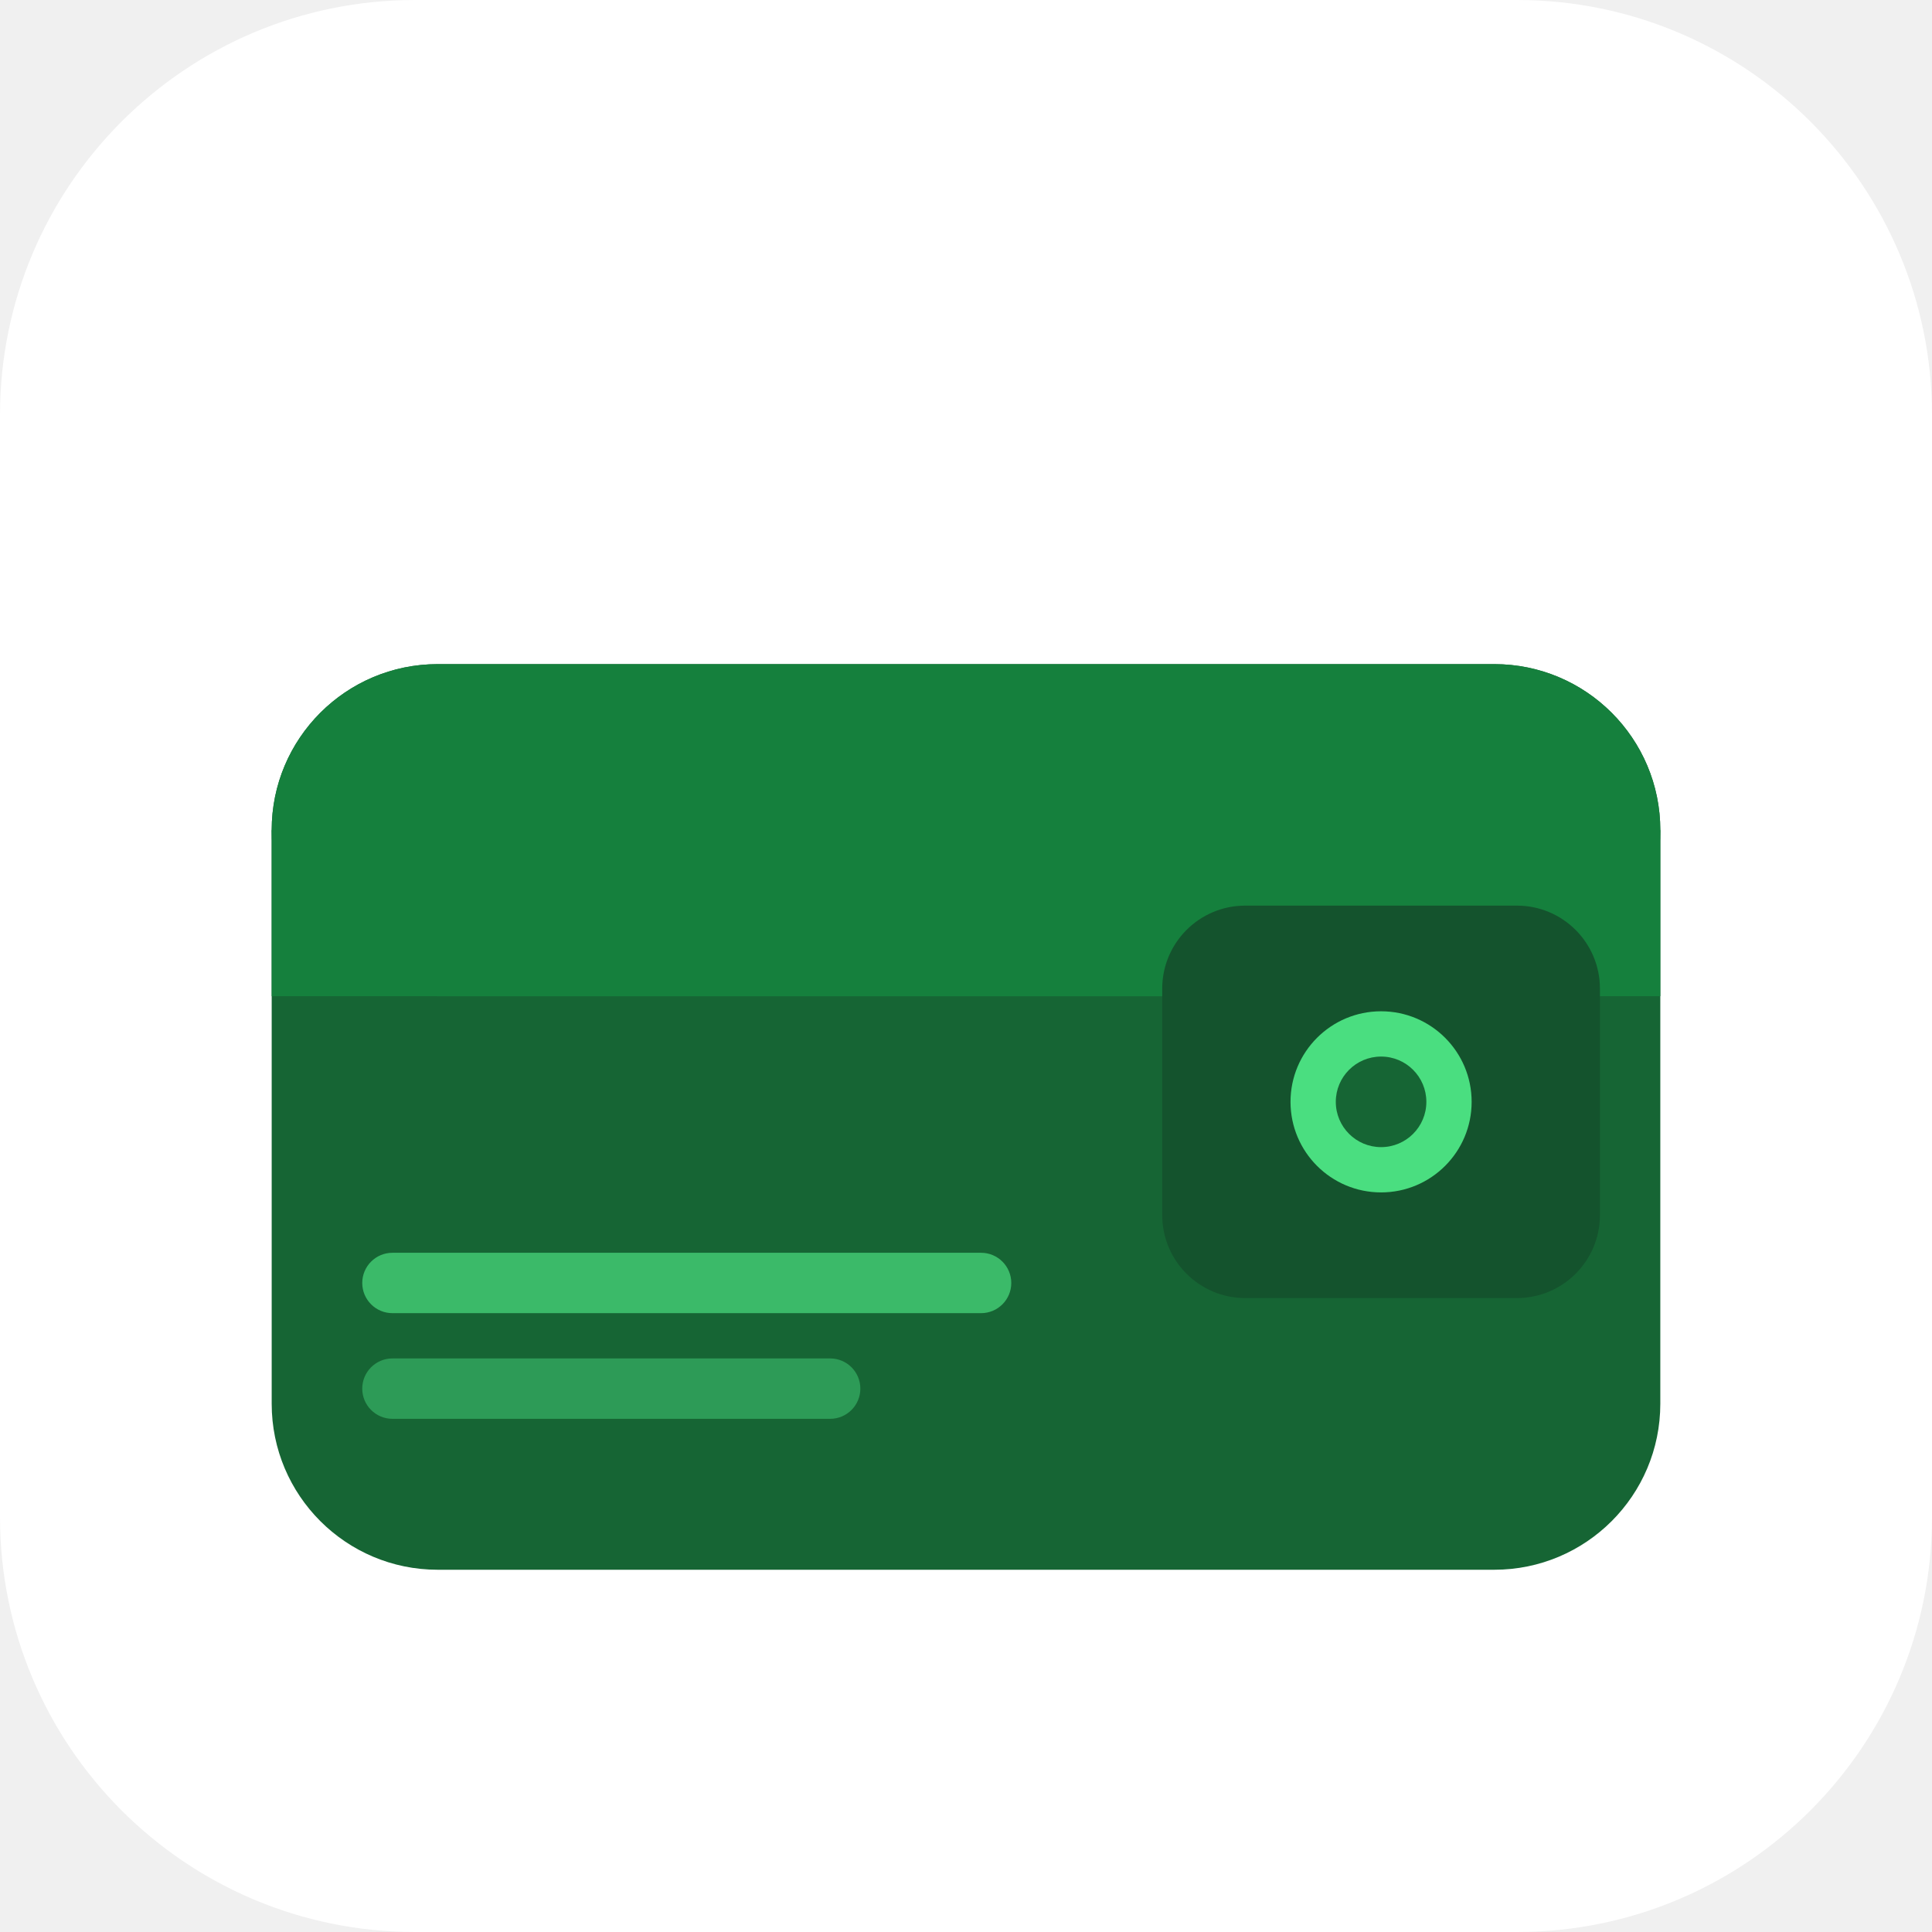
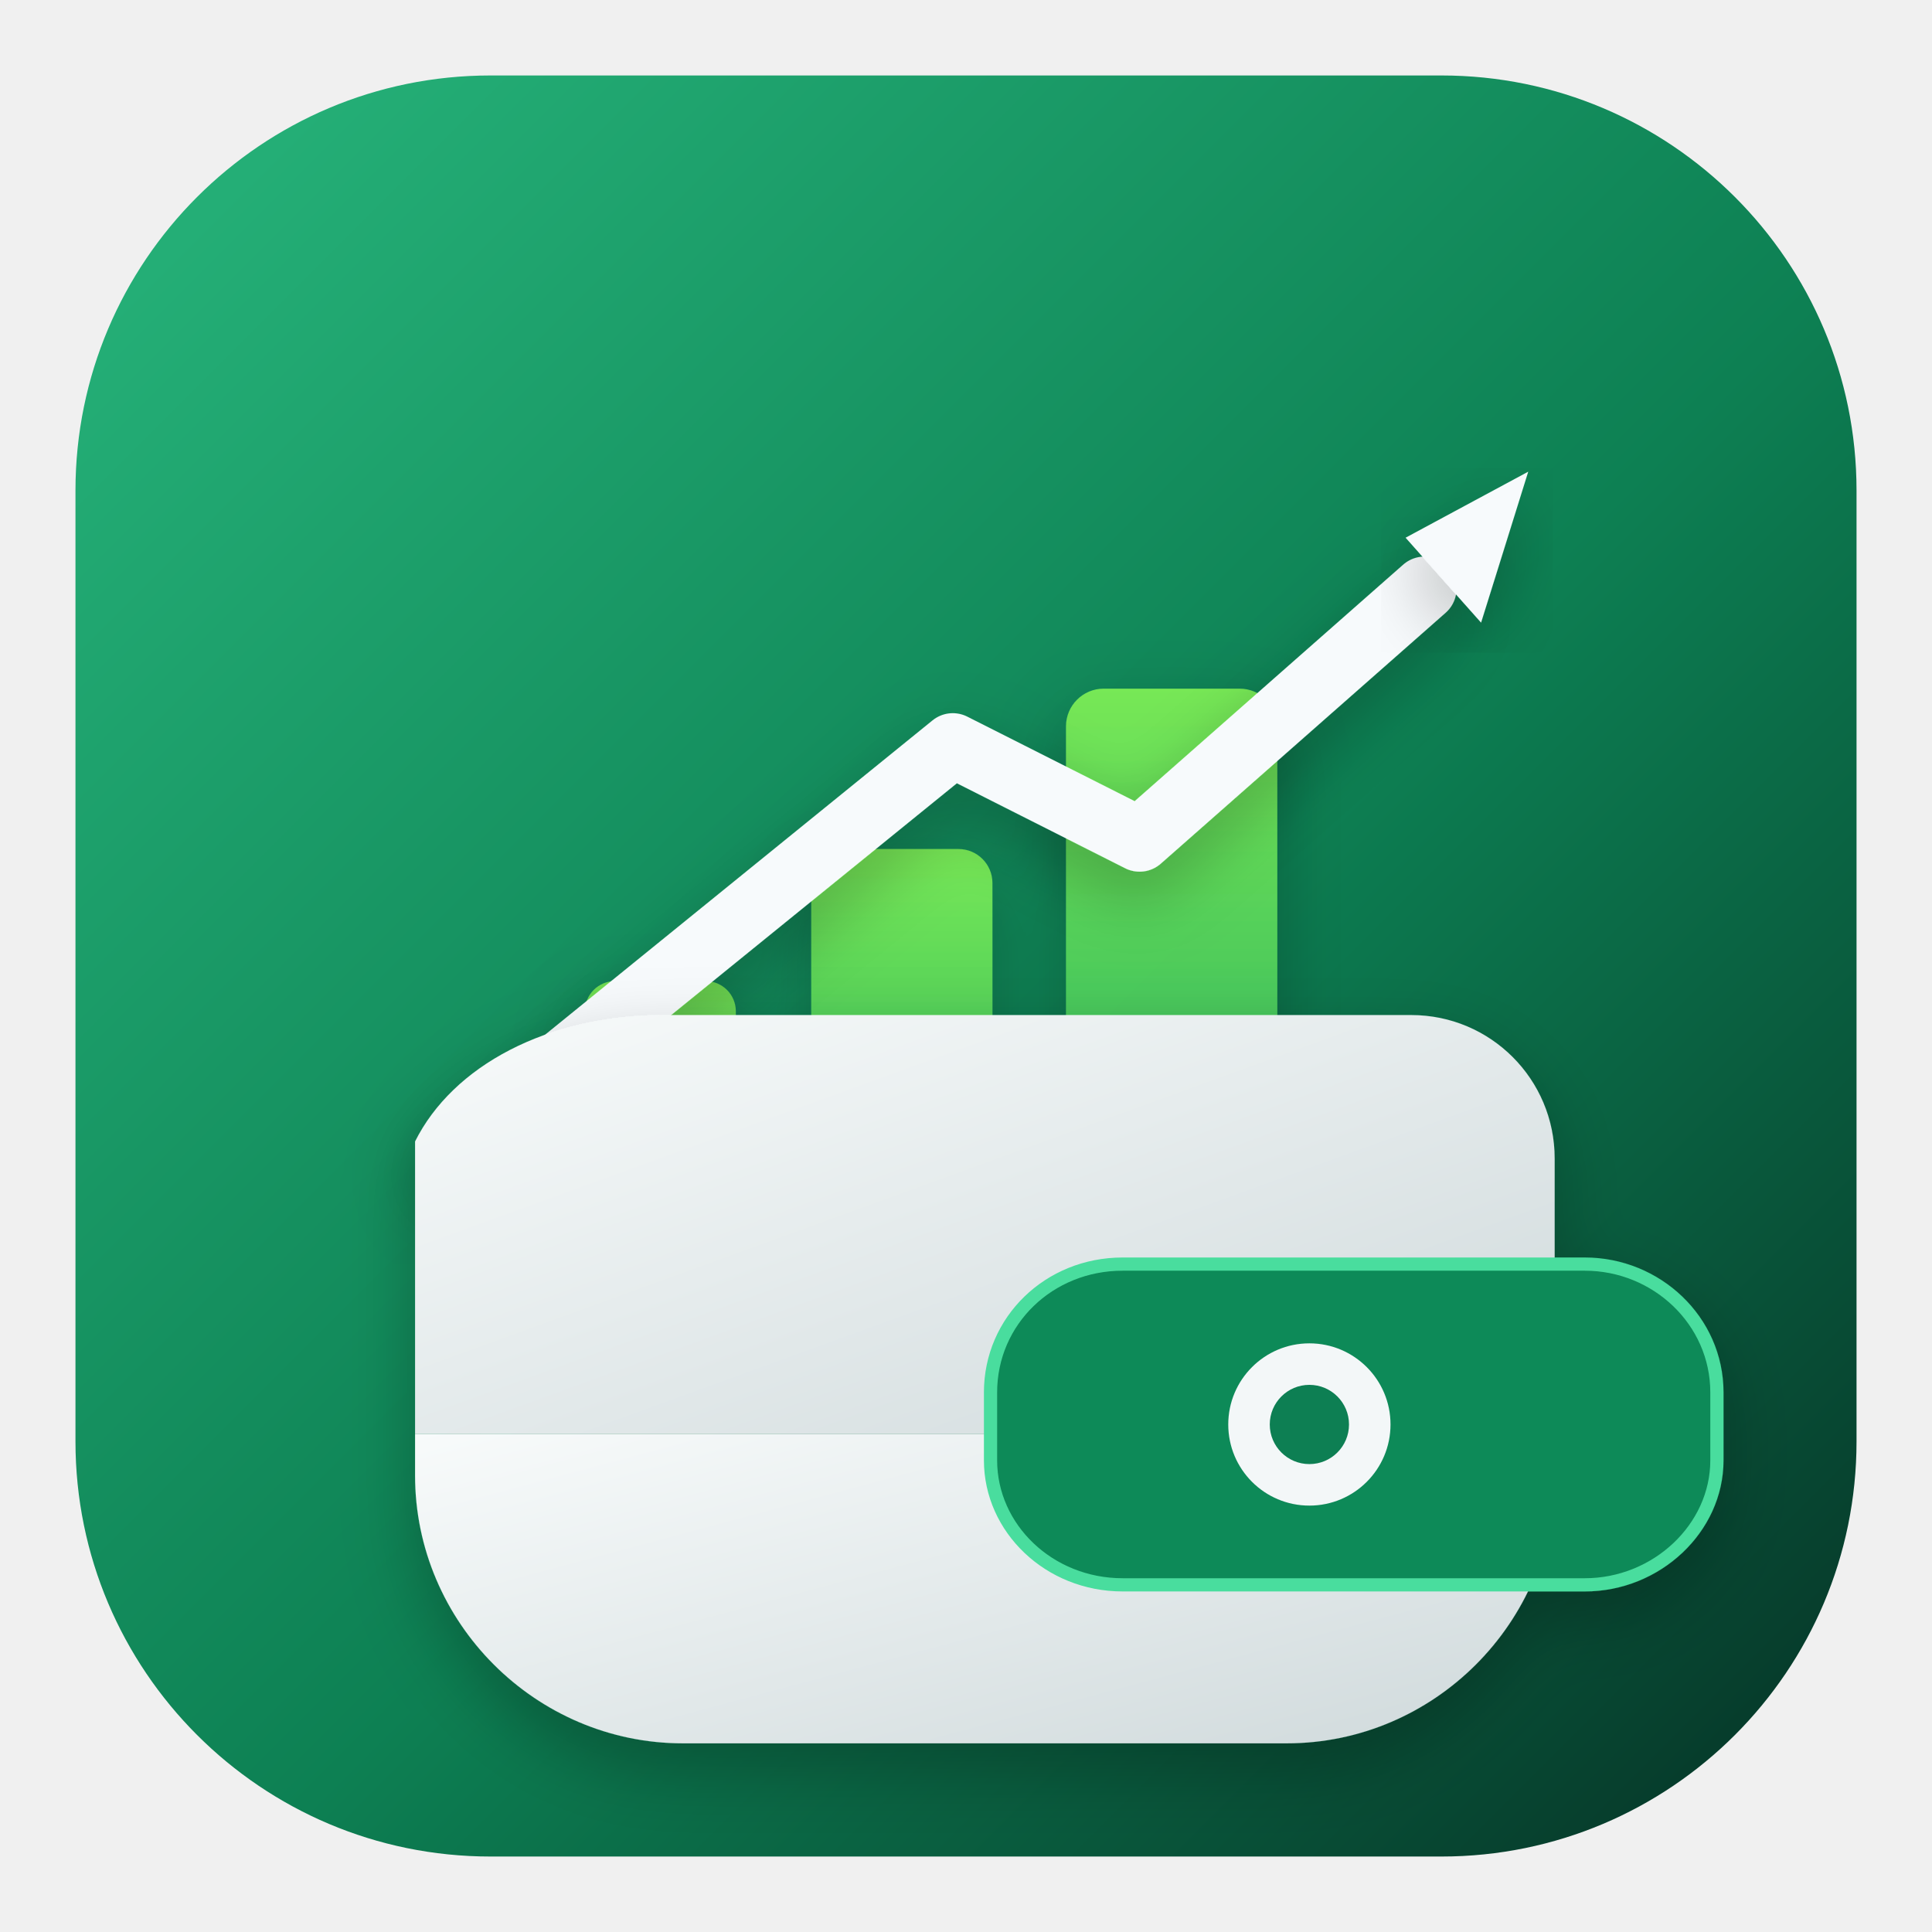
- <svg xmlns="http://www.w3.org/2000/svg" viewBox="0 0 512 512">
-   <rect width="512" height="512" rx="110" fill="#ffffff" />
-   <rect x="72" y="176" width="368" height="240" rx="44" fill="#166534" />
-   <rect x="72" y="176" width="368" height="88" rx="44" fill="#15803d" />
-   <rect x="72" y="220" width="368" height="44" fill="#15803d" />
-   <rect x="308" y="240" width="116" height="104" rx="22" fill="#14532d" />
-   <circle cx="366" cy="292" r="24" fill="#4ade80" />
-   <circle cx="366" cy="292" r="12" fill="#166534" />
-   <rect x="96" y="332" width="172" height="16" rx="8" fill="#4ade80" opacity="0.70" />
-   <rect x="96" y="360" width="132" height="16" rx="8" fill="#4ade80" opacity="0.45" />
+ <svg xmlns="http://www.w3.org/2000/svg" viewBox="0 0 1024 1024" role="img" aria-label="Gestão Financeira">
+   <defs>
+     <linearGradient id="bg" x1="0" y1="0" x2="1" y2="1">
+       <stop offset="0%" stop-color="#28b67c" />
+       <stop offset="55%" stop-color="#0d8053" />
+       <stop offset="100%" stop-color="#052f24" />
+     </linearGradient>
+     <linearGradient id="wallet" x1="0" y1="0" x2="1" y2="1">
+       <stop offset="0%" stop-color="#f8fbfb" />
+       <stop offset="100%" stop-color="#cfd9db" />
+     </linearGradient>
+     <linearGradient id="green" x1="0" y1="0" x2="0" y2="1">
+       <stop offset="0%" stop-color="#79ea57" />
+       <stop offset="100%" stop-color="#26b05e" />
+     </linearGradient>
+     <filter id="soft" x="-20%" y="-20%" width="140%" height="140%">
+       <feDropShadow dx="0" dy="14" stdDeviation="18" flood-opacity="0.25" />
+     </filter>
+   </defs>
+   <rect x="40" y="40" width="944" height="944" rx="220" fill="url(#bg)" />
+   <g opacity="0.98" filter="url(#soft)">
+     <rect x="310" y="520" width="80" height="150" rx="16" fill="url(#green)" />
+     <rect x="430" y="450" width="96" height="220" rx="18" fill="url(#green)" />
+     <rect x="565" y="365" width="112" height="305" rx="20" fill="url(#green)" />
+   </g>
+   <path d="M240 610 L505 395 L604 445 L755 312" fill="none" stroke="#f7fafc" stroke-width="34" stroke-linecap="round" stroke-linejoin="round" filter="url(#soft)" />
+   <path d="M745 285 L810 250 L785 330 Z" fill="#f7fafc" filter="url(#soft)" />
+   <g filter="url(#soft)">
+     <path d="M220 605 C240 565 290 538 352 538 H748 C790 538 824 572 824 614 V760 H220 Z" fill="url(#wallet)" />
+     <path d="M220 760 H824 V782 C824 860 760 924 682 924 H362 C284 924 220 860 220 782 Z" fill="url(#wallet)" />
+     <path d="M595 670 H840 C878 670 910 700 910 738 V774 C910 810 878 840 840 840 H595 C556 840 525 810 525 774 V738 C525 700 556 670 595 670 Z" fill="#0f8a59" stroke="#4add9e" stroke-width="7" />
+     <circle cx="694" cy="755" r="43" fill="#f3f7f8" />
+     <circle cx="694" cy="755" r="21" fill="#0d7f53" />
+   </g>
</svg>
